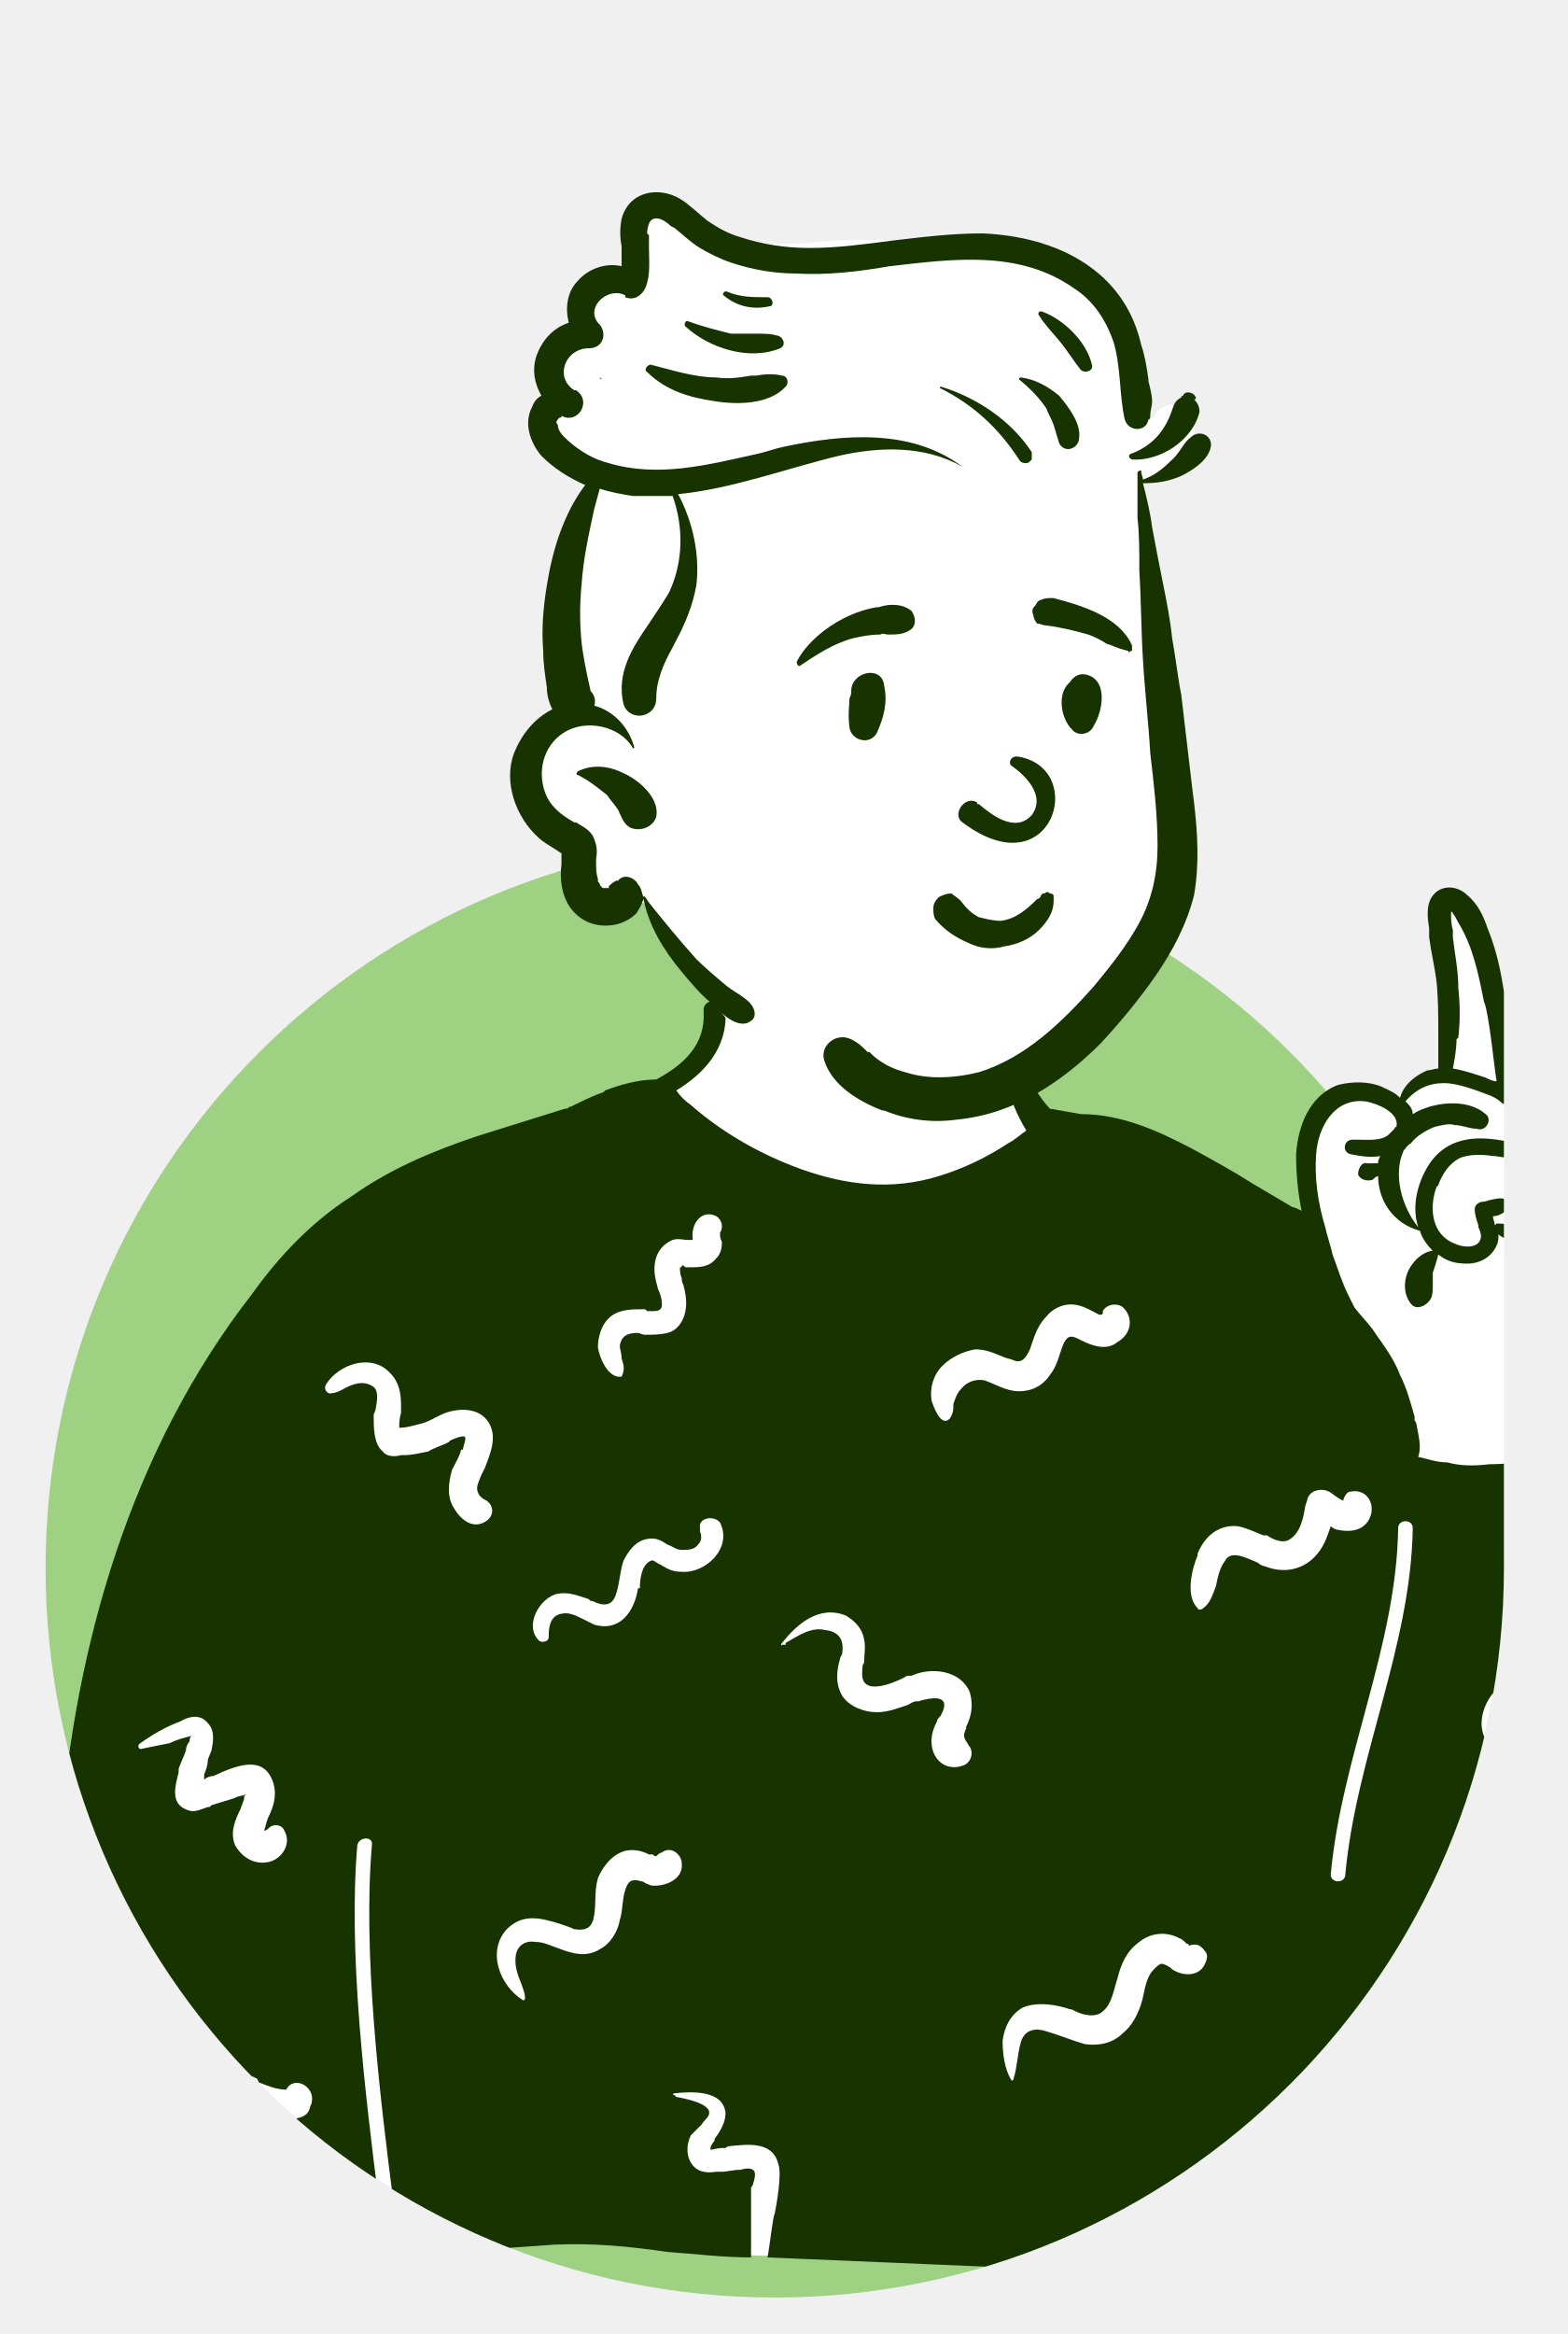
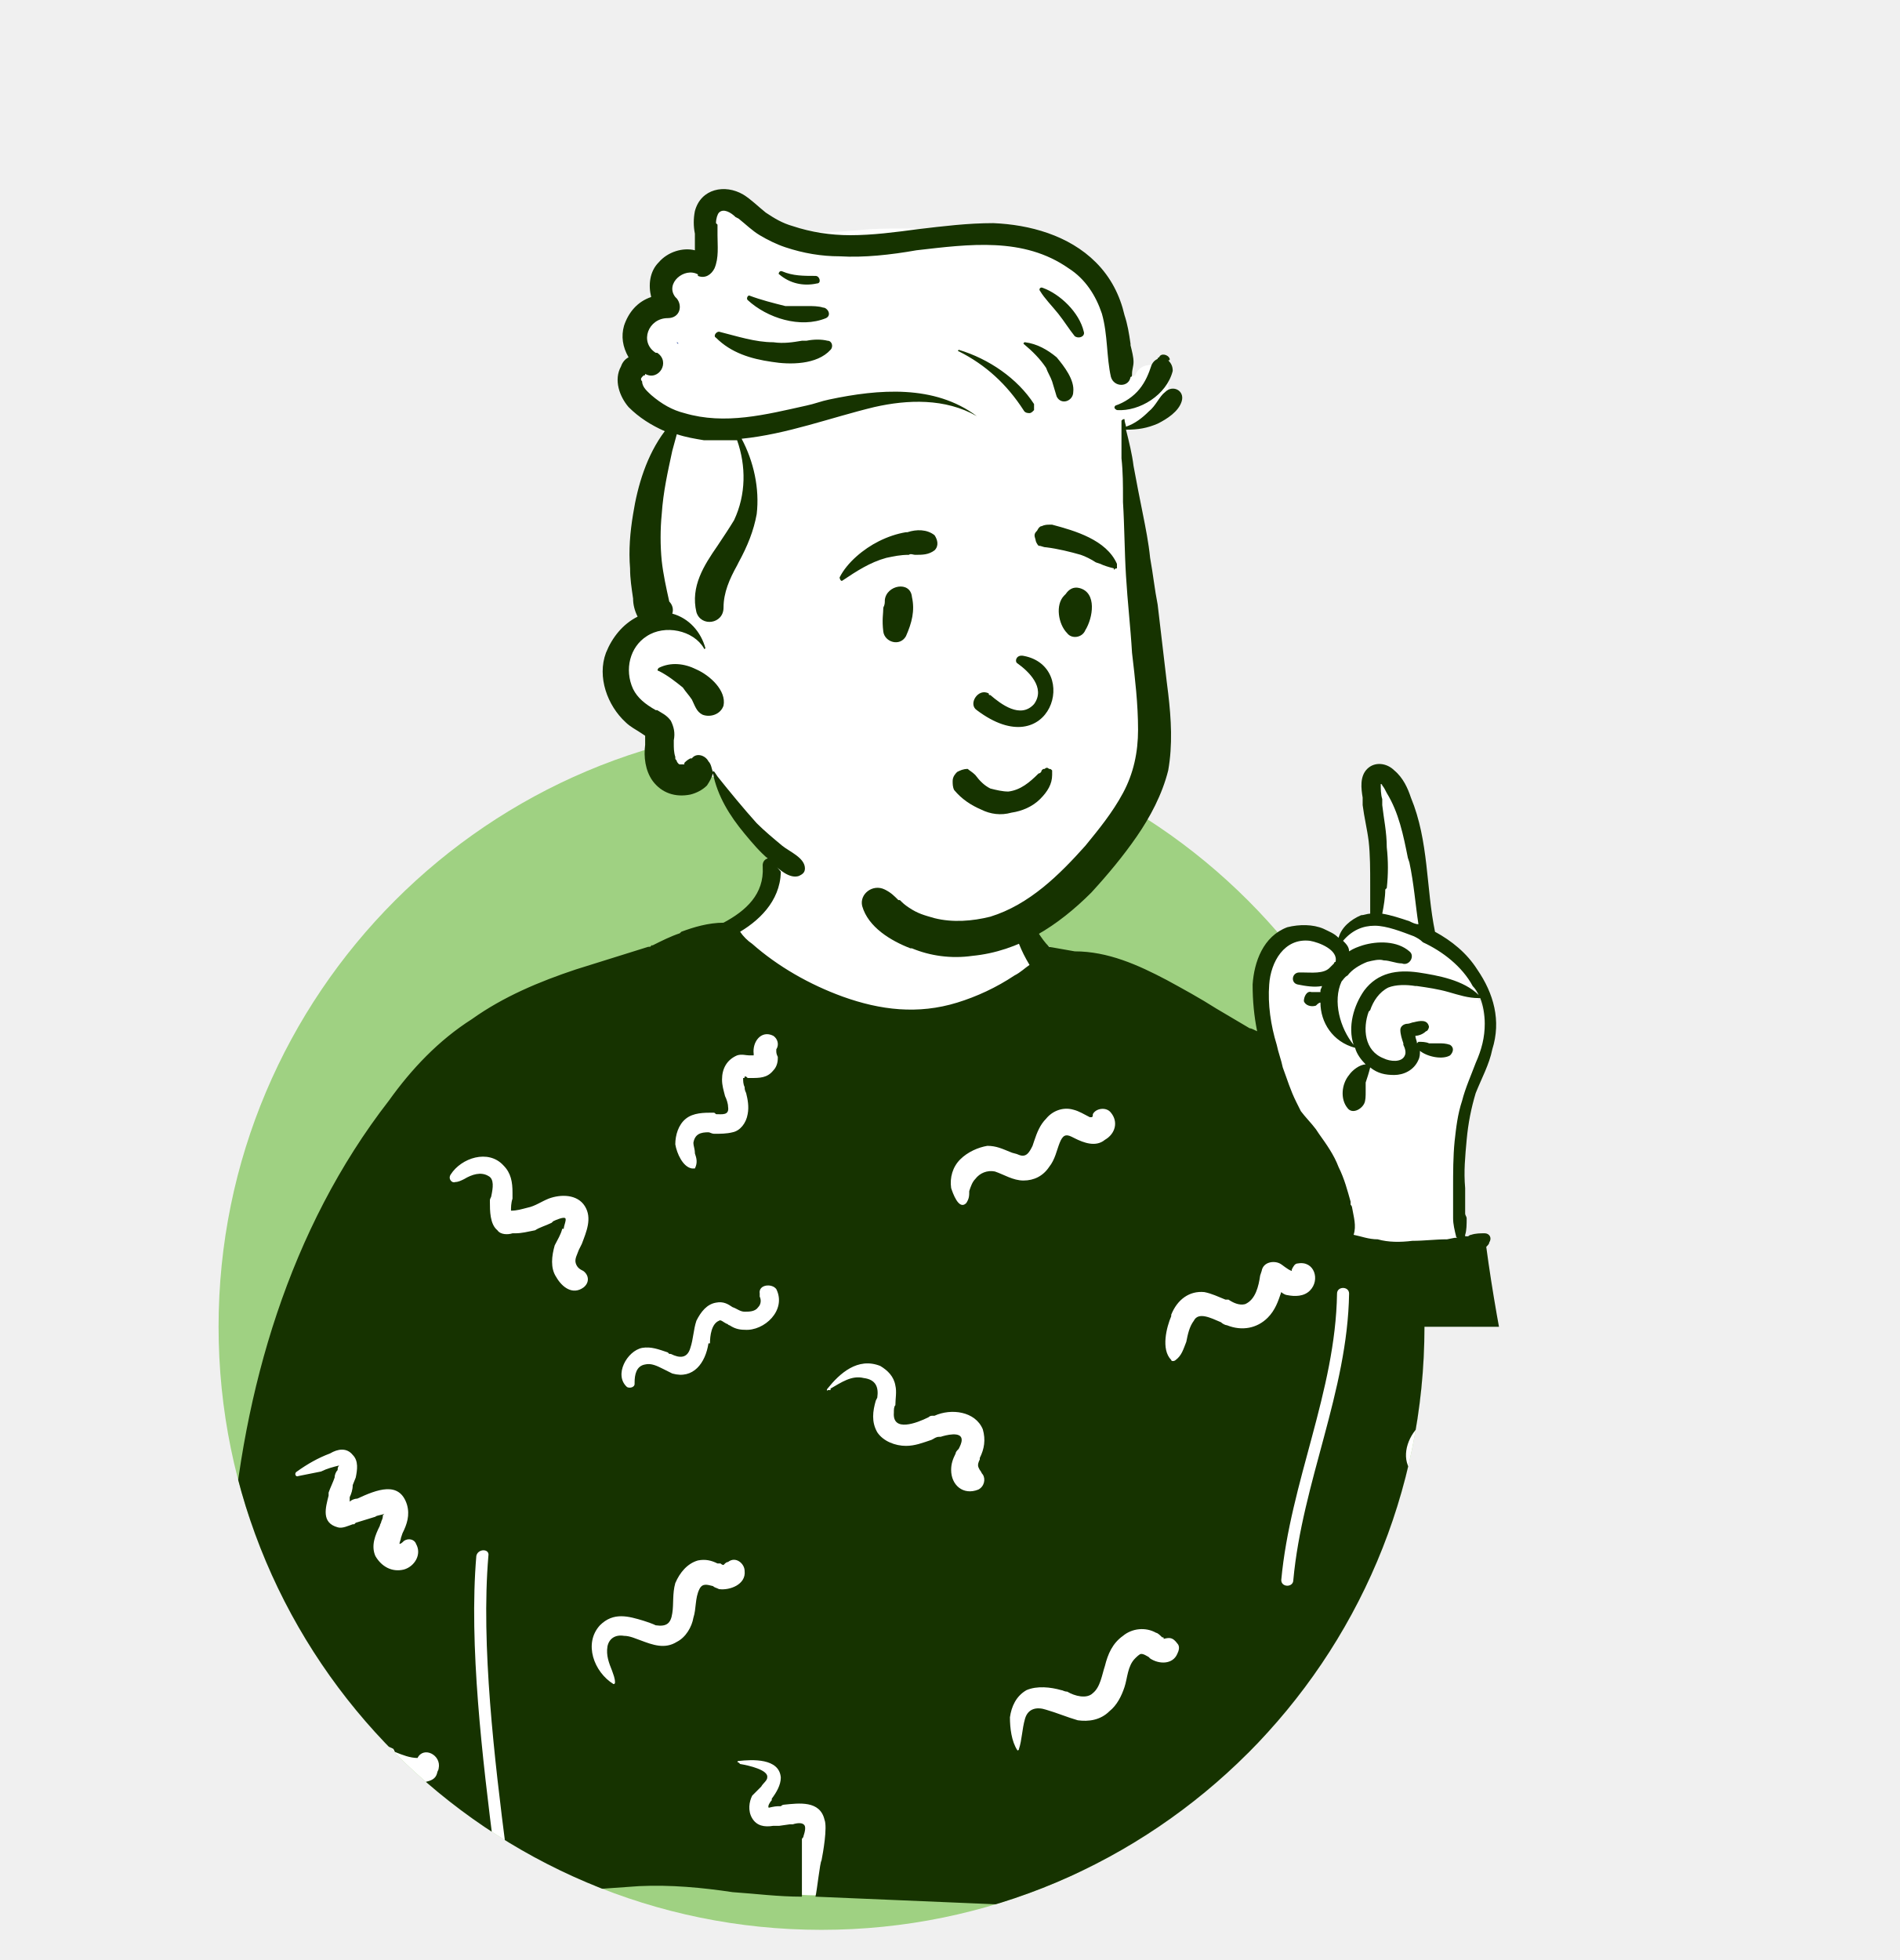
- <svg xmlns="http://www.w3.org/2000/svg" viewBox="0 -90 860 1280" width="860" height="1280">
+ <svg xmlns="http://www.w3.org/2000/svg" viewBox="-120 -110 1260 1300" width="1260" height="1300">
  <style>.k{fill:#163300}.b{fill:#FFFFFF}.ks{stroke:#163300}.bs{stroke:#FFFFFF}.s .k,.s .b{fill:#9FD182}</style>
  <defs>
    <clipPath id="c">
-       <path d="M25 -300H825V770A400 400 0 0 1 25 770Z" />
+       <path d="M-120 -110H1140V770H825A400 400 0 0 1 25 770H-120Z" />
    </clipPath>
  </defs>
  <circle cx="425" cy="770" r="400" fill="#9FD182" />
  <g clip-path="url(#c)">
    <g>
      <g transform="translate(0 459)">
        <path d="M784 98C774 70 782 34 760 10C754 6 751 9 748 15C747 24 743 54 756 54C758 73 757 92 753 111C743 109 736 114 729 118C724 120 718 122 712 121C686 116 678 144 678 166C677 177 676 203 671 214C649 168 603 147 559 137C552 135 546 133 542 128C505 114 523 66 506 38C479 5 447 -4 407 2C371 5 347 41 350 75C350 82 346 89 344 96C319 126 281 139 249 156C140 210 102 250 60 363C40 406 16 447 8 494C-1 549 -1 606 2 662C-4 663 3 705 8 720C10 725 14 729 20 729C31 734 56 756 67 755C104 753 140 756 175 754C213 752 251 745 289 746C356 748 308 752 377 755C421 757 580 733 624 737C659 744 676 732 670 695C668 681 662 649 683 648C693 649 701 659 708 665C774 713 841 678 846 598C856 530 870 514 840 447C744 196 889 230 791 113C783 120 785 102 784 98Z" transform="translate(39 -67)" class="b" stroke="none" />
        <path d="M774 4C769 -1 761 -2 756 3C751 8 752 16 753 22C753 23 753 23 753 24L753 27C754 35 756 43 757 51C758 60 758 70 758 80C758 85 758 90 758 95L758 96C758 97 758 98 758 99C756 99 754 100 752 100C745 103 739 108 737 115C734 112 731 111 727 109C720 106 711 106 703 108C687 114 681 131 680 146C680 157 681 167 683 177C681 176 679 175 678 175L656 162C645 155 634 149 623 143C604 133 584 124 562 124C562 124 545 121 545 121C542 118 540 115 538 112C534 103 532 93 528 84C527 81 522 83 521 85C517 96 520 109 525 119C527 124 529 128 532 133C529 135 526 138 522 140C510 148 497 154 484 158C458 166 433 163 408 154C386 146 365 134 348 119C345 117 342 114 340 111L340 111L340 111C355 102 368 88 367 68C366 60 354 60 355 68C356 86 344 97 329 105C319 105 309 108 301 111L300 112C294 114 288 117 282 120L281 120C281 121 280 121 279 121C263 126 247 131 231 136C207 144 183 154 162 169C140 183 122 202 107 223C41 308 10 415 2 521C0 554 -1 587 1 621C2 637 3 654 6 670L6 672C8 689 10 728 15 743C15 744 16 744 16 744C16 745 16 746 17 746C58 756 100 756 141 754L144 753C156 753 168 752 180 751C179 742 178 732 177 722C169 659 160 584 165 525C166 520 174 520 173 525C168 584 177 660 185 722C186 730 187 737 188 744L188 750C217 748 245 746 273 744C294 743 315 745 335 748C350 749 365 751 381 751C381 749 381 716 381 713L381 713C381 712 382 712 382 711C383 708 384 704 382 703C381 702 378 702 375 703C374 703 374 703 373 703L366 704C365 704 363 704 362 704L362 704C356 705 351 704 348 699C345 694 346 688 348 684C350 682 352 680 354 678C355 676 358 674 358 672C359 667 346 664 340 663L339 662C338 662 338 661 339 661C348 660 366 659 367 672C367 677 364 682 361 686L361 686C361 686 361 687 361 687C360 688 358 691 359 692C359 692 363 691 365 691L367 691C367 691 368 690 369 690C379 689 393 687 396 700C398 705 395 722 394 727L394 727C393 728 391 747 390 751L390 751C436 753 486 755 532 757L535 757C583 759 630 760 677 759L677 759C678 759 678 759 679 758C687 758 709 758 709 755C709 749 693 672 688 651L688 649C688 648 688 647 688 646C688 645 688 645 688 644C690 651 695 657 700 661C709 671 721 678 732 685C758 699 787 702 815 691C820 690 825 687 830 684C840 678 848 669 854 658C867 636 870 608 872 583L872 581C873 553 871 526 867 499C857 439 843 380 835 320C836 319 837 318 837 317C839 314 837 311 834 311C831 311 828 311 825 312C824 312 823 313 823 313C822 313 822 313 821 313L821 312C822 309 822 305 822 301C822 300 821 299 821 298C821 292 821 287 821 281C820 270 821 260 822 249C823 238 825 228 828 218C832 208 837 199 839 189C845 170 840 152 829 136C822 125 812 117 801 111C795 82 797 51 785 22C783 16 780 9 774 4ZM765 13L765 13C765 13 766 13 766 14C767 15 768 17 769 19C777 32 780 47 783 62L784 65C787 79 788 93 790 106C788 106 786 105 784 104C778 102 772 100 766 99C767 94 768 88 768 83L769 82C770 73 770 64 769 55C769 45 767 36 766 27L766 26C766 25 766 24 766 23C765 20 765 16 765 13C765 13 765 13 765 13ZM761 107C753 107 746 110 740 117C742 119 744 121 744 124C747 122 750 121 753 120C763 117 776 117 784 124C788 127 784 134 779 132C775 132 771 130 767 130C764 129 760 130 756 131C751 133 746 136 743 140C741 141 740 143 739 144C733 157 738 175 747 186C743 174 747 160 754 150C763 138 776 136 790 138L790 138C803 140 820 143 830 153C829 151 828 149 826 147C819 134 806 124 793 118C791 116 789 115 787 114C779 111 769 107 761 107ZM691 146C692 131 701 115 718 117C724 118 737 123 735 131C735 131 734 131 734 132C733 133 732 134 731 135C727 139 719 138 713 138C713 138 712 138 711 138L711 138C706 138 705 145 710 146C715 147 721 148 726 147C726 148 725 149 725 150C725 150 725 151 725 151C723 151 721 151 719 151C716 150 714 154 714 157C715 160 719 161 722 160C723 159 724 158 725 158C725 171 733 184 748 188C748 188 748 188 748 188C749 192 752 196 755 199C751 199 746 203 744 206C739 212 738 222 743 228C746 232 752 229 754 225C755 223 755 220 755 217C755 215 755 213 755 211C756 208 757 205 758 201C763 205 768 206 774 206C780 206 787 203 790 196C791 194 791 192 791 190C796 194 806 196 811 193C813 191 814 188 811 186C808 185 806 185 803 185L801 185C800 185 798 185 797 185C795 184 792 184 790 184C790 184 789 185 789 185C789 183 788 182 788 180C790 180 793 179 795 177C796 177 797 175 797 174C796 169 791 170 787 171C786 171 784 172 783 172L783 172C780 172 778 174 778 176C778 179 779 182 780 185C780 185 780 186 780 186C781 188 782 191 781 193C779 198 771 197 767 195C754 190 753 175 757 164L758 163C760 157 764 151 770 148C775 146 782 146 788 147L789 147C796 148 803 149 810 151C817 153 823 155 830 155C830 155 830 155 831 155C833 160 834 166 834 172C834 181 832 189 828 198C825 206 821 215 819 223C816 232 815 241 814 250C813 260 813 271 813 281C813 287 813 292 813 298L813 298C813 299 813 300 813 301C813 305 814 309 815 313C815 313 815 314 816 314C815 314 814 314 814 314L809 315C801 315 794 316 786 316C778 317 770 317 763 315C757 315 752 313 747 312C749 306 747 300 746 294C746 294 746 293 745 292L745 290C743 283 741 275 737 267C734 259 729 252 724 245L724 245L722 242C719 238 715 234 712 230C711 228 710 226 709 224C705 216 703 209 700 201C699 196 697 191 696 186C692 173 690 159 691 146ZM349 192C348 184 354 176 362 180C365 182 366 186 364 189L364 189C364 190 364 190 364 190L364 190C364 191 364 192 365 194L365 195C365 198 364 201 362 203C358 208 353 208 347 208L346 208C346 208 345 208 345 208C344 207 344 207 343 207C343 208 343 208 342 208C342 210 342 212 343 214C343 215 343 216 344 218C345 222 346 227 345 232C344 238 340 243 335 244C331 245 327 245 323 245C321 245 320 244 319 244C314 244 310 245 309 251C309 253 310 255 310 258C311 261 312 264 310 268C310 268 309 268 308 268C302 267 298 258 297 252C297 246 299 239 304 235C309 231 316 231 322 231L322 231C323 231 323 231 324 232C328 232 333 233 332 227C332 225 331 222 330 220C329 216 328 213 328 209C328 202 331 196 338 193C341 192 344 193 346 193L348 193C349 193 349 193 349 193C349 193 349 192 349 192L349 192ZM561 229C554 227 547 230 543 235C539 239 537 244 535 250L534 253C532 257 530 261 525 259C523 258 521 258 519 257C514 255 510 253 504 253C498 254 491 257 486 262C481 267 479 274 480 281L480 281C481 284 485 296 490 291C492 288 492 286 492 283C493 280 494 277 496 275C499 271 504 269 509 270C515 272 521 276 528 276C535 276 541 273 545 267C549 262 550 256 552 251L552 251C554 246 556 245 560 247L562 248C568 251 576 254 582 249C589 245 591 237 586 231C583 227 576 228 574 232C574 233 574 234 573 234C573 234 572 234 572 234C568 232 565 230 561 229ZM183 266C173 255 155 261 148 272C146 275 149 278 151 277C153 277 155 276 157 275C162 272 168 270 173 273C177 275 176 281 175 286C175 287 174 288 174 289L174 290C174 296 174 305 179 309C181 312 186 312 189 311L191 311C195 311 199 310 204 309C207 307 211 306 215 304L216 303C216 303 216 303 216 303C218 302 223 300 224 301C225 302 223 306 223 308C223 308 223 308 222 308C221 312 219 315 217 319C215 326 214 334 218 340C222 347 229 352 236 347C240 344 240 339 236 336C234 335 232 334 231 331C230 328 232 325 233 322L235 318C238 310 242 301 237 293C232 285 221 285 213 288C208 290 204 293 199 294C195 295 192 296 188 296C188 294 188 291 189 288C189 287 189 285 189 284C189 277 188 271 183 266ZM686 336C687 330 694 329 698 331C700 332 703 335 706 336L706 335C707 333 708 331 710 331C721 329 725 342 718 349C714 353 708 353 703 352C702 352 700 351 699 350C697 356 695 362 690 367C683 374 673 376 663 372C662 372 660 371 659 370C652 367 644 363 641 369C638 373 637 378 636 383L636 383C634 388 633 392 629 395C628 396 626 396 626 395C619 388 623 373 626 366L626 365C630 355 638 349 648 350C653 351 657 353 662 355C663 355 663 355 664 355C667 357 671 359 675 358C682 355 684 346 685 339L686 336ZM364 348C361 344 352 345 353 351L353 353C354 355 354 358 352 360C350 363 346 363 343 363C340 363 338 361 335 360C332 358 329 356 324 357C318 358 314 363 311 369C309 375 309 381 307 387C305 394 300 394 294 391L293 391C292 390 292 390 292 390C286 388 281 386 275 387C265 389 256 405 265 413C267 414 270 413 270 411L270 410C270 405 271 399 277 398C281 397 285 399 289 401C291 402 293 403 295 404C309 408 317 397 319 384L320 384C320 379 321 371 326 369C327 368 329 370 331 371C332 371 332 372 333 372C336 374 339 375 343 375C356 376 371 362 364 348ZM744 351C744 346 736 346 736 351C735 416 705 476 699 541C699 546 707 546 707 541C713 476 743 416 744 351ZM398 414C406 404 418 393 433 399C438 402 442 406 443 412C444 416 443 421 443 425C442 426 442 428 442 430C441 443 457 437 465 433C466 432 467 432 468 432L469 432C480 427 496 429 501 441C503 448 502 454 499 460L499 461C497 465 498 466 499 468C500 469 500 470 501 471C503 474 502 479 498 481C488 485 480 478 480 468C480 464 481 461 483 457C483 456 484 455 485 454C486 452 487 450 487 448C487 442 476 445 473 446L472 446C470 446 469 447 467 448C461 450 456 452 450 452C443 452 435 449 431 443C427 436 428 429 430 422L431 420C432 413 430 408 422 407C414 405 407 410 400 414C400 414 400 415 400 415L398 415C398 416 397 415 398 414ZM795 437C795 436 794 436 794 436C785 442 779 455 783 465C784 470 788 475 793 477C799 481 805 479 812 478L814 477C816 477 818 477 820 477C821 477 821 478 822 478C822 479 821 479 821 480L821 481C820 482 820 482 820 483C819 487 819 490 820 493C823 499 829 502 836 503C837 503 838 503 840 502C844 502 849 501 851 504C855 512 868 506 865 498C864 492 859 488 853 487C850 486 847 486 844 486C843 486 841 487 840 487L839 487C839 487 839 487 838 487C837 487 836 487 836 487L836 486C836 486 836 486 836 486C837 483 838 480 838 477C838 472 834 467 830 465C826 462 821 461 816 462C814 462 812 463 810 463C806 465 801 466 798 465C794 463 793 457 793 453C793 450 793 447 794 445C794 442 795 439 795 437ZM68 457C73 454 79 453 83 458C87 462 86 468 85 473L83 478C83 481 82 484 81 486C81 487 81 488 81 489C82 488 84 487 86 487C99 481 114 475 119 491C121 498 119 504 116 510L115 513C115 514 114 516 114 517C114 517 114 517 114 517C115 517 116 516 117 515L117 515C120 513 124 514 125 517C129 524 124 532 117 534C109 536 102 532 98 525C95 518 98 511 101 505C101 504 102 503 102 502L102 502C103 500 103 499 103 498L104 497C102 498 99 498 98 499L85 503L84 504C84 504 83 504 83 504C80 505 76 507 73 506C62 503 65 493 67 485L67 483C68 480 70 476 71 473C71 471 72 469 73 468C73 467 73 466 74 465C70 466 66 467 62 469C57 470 52 471 47 472C45 473 44 470 46 469C53 464 60 460 68 457ZM332 529C337 525 343 530 343 535C344 544 333 548 326 547C324 546 323 546 322 545C318 544 315 543 313 547C310 553 311 560 309 566C308 572 304 579 298 582C290 587 282 584 274 581C271 580 267 578 263 578C257 577 253 580 252 585C251 591 253 596 255 601C256 604 257 606 257 609C257 609 257 610 256 610C243 602 236 583 247 571C256 562 266 565 276 568C279 569 282 570 284 571L284 571C291 572 294 570 295 563C296 557 295 550 297 543C300 536 305 530 312 528C317 527 321 528 325 530L327 530C327 530 328 531 329 531L330 530C330 530 331 529 332 529ZM616 576C609 572 600 573 594 578C587 583 584 590 582 598C580 604 579 612 574 616C570 620 562 618 557 615C555 615 554 614 553 614C546 612 537 611 530 614C523 618 520 625 519 632C519 639 520 648 524 654C524 654 525 654 525 653C527 647 527 640 529 633C531 626 537 625 543 627C550 629 557 632 564 634C571 635 579 634 585 628C590 624 593 618 595 612C597 606 597 598 602 593C603 592 605 590 606 590C608 590 609 591 611 592C611 592 612 593 612 593C618 597 627 597 630 590C631 588 632 585 630 583C627 579 625 579 621 580C621 579 621 579 620 579L620 579C619 578 617 576 616 576ZM835 600C838 598 843 597 846 600C849 601 850 603 849 606L849 606L849 608C849 609 848 611 848 611C848 612 847 613 846 614C845 616 844 619 842 621C836 626 828 626 822 622C821 621 819 619 817 618C817 618 817 618 816 619C816 620 815 620 815 621C813 626 813 632 809 638C806 644 799 648 792 648C786 647 782 644 777 641L774 639L774 639C770 636 766 633 762 637C759 640 760 643 760 647C761 649 761 650 761 652C760 654 758 655 757 655C749 656 745 645 745 639C745 630 750 623 758 620C766 616 774 618 781 623C784 624 787 627 790 628C791 629 793 630 793 630C795 629 795 625 796 623L796 623C797 619 797 615 799 611C803 604 811 597 820 600C824 601 827 603 829 605L830 605C830 605 830 605 830 605L830 606C832 604 834 602 834 601L835 600ZM111 655L110 653C104 650 98 647 91 648C84 650 79 655 77 662C75 665 75 667 74 671C74 672 74 674 74 676L73 676C73 677 73 678 73 679C71 678 69 677 68 676L66 675C64 674 61 673 58 672C51 671 43 673 39 679C36 684 36 690 38 696L38 696C38 698 41 708 45 707C49 705 50 700 50 696L50 696C50 696 50 695 50 695C50 692 50 688 53 687C55 686 60 689 63 691C65 692 66 692 67 693C73 696 79 696 84 691C88 686 89 679 90 673L90 672C91 669 92 664 95 664C98 664 101 667 103 669C106 670 108 671 111 672C117 675 124 676 131 675C135 674 138 673 139 669C139 668 140 667 140 666C142 657 130 651 126 659C121 659 116 657 111 655Z" transform="translate(31 -62)" class="k" fill-rule="evenodd" stroke="none" />
      </g>
    </g>
    <g transform="translate(225 0)">
      <g>
        <g>
          <path d="M361 120C361 108 344 103 339 115C338 115 338 115 338 116C339 114 336 117 335 117C335 117 335 117 334 117C331 87 320 55 291 39C252 20 206 16 163 18C141 20 116 23 96 12C90 9 85 3 78 1C56 -5 47 17 50 36C40 36 31 41 27 49C25 54 25 60 23 65C17 77 8 87 13 102C4 112 9 127 16 137C20 142 24 147 26 152C29 158 25 164 23 169C7 206 8 247 17 285C0 292 -5 315 6 329C10 334 14 336 19 339C26 343 21 358 23 365C26 382 41 392 57 381C66 380 74 408 81 415C86 421 91 426 96 431C112 471 192 492 232 490C274 485 302 450 326 418C338 402 346 383 348 362C351 342 350 321 348 300C344 257 338 194 333 149C348 148 362 135 361 120L361 120Z" transform="translate(69 24)" class="b" stroke="none" />
          <path d="M0 0C0 0 0 1 1 1C1 1 1 1 1 1C1 0 0 0 0 0" transform="translate(104 117)" fill="#4F66AF" stroke="none" />
          <path d="M1 1C1 1 0 0 0 0C0 0 0 0 0 0C0 0 1 1 1 1" transform="translate(103 118)" fill="#4F66AF" stroke="none" />
          <path d="M93 4C81 -3 65 0 61 15C60 20 60 25 61 30C61 34 61 37 61 41C53 39 43 42 37 49C31 55 30 64 32 72C23 75 17 82 14 91C12 98 13 105 17 112C15 113 13 115 12 118C7 127 11 138 17 145C24 152 32 157 41 161C29 177 23 197 20 216C18 228 17 240 18 252C18 259 19 265 20 272L20 272C20 276 21 280 23 284C13 289 6 298 2 308C-4 324 3 343 15 354C18 357 22 359 25 361L28 363C28 364 28 366 28 368L28 369C27 377 28 386 33 393C39 401 48 404 58 402C62 401 66 399 69 396C71 393 72 391 73 388C76 403 84 416 94 428C99 434 104 440 110 445L110 446C111 446 112 447 112 447C117 452 124 458 130 456C132 455 134 454 134 451C134 444 124 440 119 436C113 431 107 426 102 421C93 411 84 400 76 390L74 387C73 386 73 387 73 387C72 385 72 382 70 380C68 376 62 374 59 378L58 378C56 379 55 380 54 381L54 382C54 382 54 382 53 382L53 382C53 382 53 382 53 382C53 382 52 382 52 382L51 382L51 382C50 382 49 380 49 380C49 379 48 379 48 378L48 377C47 374 47 371 47 368L47 366C48 361 47 357 45 353C42 349 39 348 36 346L35 346C28 342 23 338 20 332C14 319 18 304 29 297C41 289 60 293 67 305C67 306 68 305 68 305C65 294 57 285 46 282C47 279 46 276 44 274C42 265 40 256 39 247C38 237 38 226 39 216C40 201 43 188 46 174L49 163C55 165 61 166 67 167C74 167 82 167 89 167C95 184 95 203 87 220C84 225 80 231 76 237C67 250 58 264 62 281C65 291 80 289 80 278C80 268 84 259 89 250L90 248C96 237 100 227 102 216C104 199 100 181 92 166C122 163 151 152 180 145C202 140 227 139 248 151C248 151 248 151 248 151C220 130 183 133 150 140C145 141 140 143 135 144C108 150 81 157 54 149C46 147 39 143 32 137C30 135 26 132 26 128C25 127 25 126 26 125C27 124 27 124 27 124C28 124 28 124 28 123C37 128 45 115 36 109L35 109C24 102 30 86 43 86L43 86C51 86 53 78 49 73L48 72C41 63 54 52 63 57L63 58C68 60 72 57 74 53C77 46 76 38 76 31C76 29 76 26 76 24L75 23C75 20 76 17 77 16C80 13 85 16 88 19L90 20C95 24 99 28 104 31C109 34 115 37 121 39C133 43 145 45 157 45C173 46 191 44 208 41C243 37 279 32 309 53C320 60 327 71 331 83C335 97 334 112 337 125C339 132 349 132 350 125C351 125 351 124 351 123C351 120 352 118 352 115C352 112 351 108 350 104L350 103C349 96 348 90 346 84C343 71 337 59 327 49C309 31 283 24 259 23C242 23 226 25 209 27C194 29 179 31 164 31C151 31 138 29 126 25C119 23 114 20 108 16C103 12 98 7 93 4ZM119 55C117 54 116 57 117 57C124 63 133 65 142 63C145 63 144 58 141 58C133 58 126 58 119 55ZM292 66C290 65 289 67 290 68C293 73 298 78 302 83C306 88 309 93 313 98C316 100 320 98 319 95C316 82 303 70 292 66ZM96 74C95 73 96 71 97 71C105 74 113 76 121 78C126 78 131 78 136 78C139 78 143 78 146 79C149 79 152 84 148 86C131 93 109 86 96 74ZM75 99C73 98 75 95 77 95C89 98 101 102 113 102C120 103 126 102 132 101L135 101C140 100 145 100 149 101C152 101 153 105 151 107C142 117 124 117 112 115C98 113 85 109 75 99ZM280 102L280 102C279 102 279 103 279 103C285 108 290 113 294 119C295 122 297 125 298 128C299 131 300 135 301 138C304 144 312 141 312 135C313 127 306 118 301 112C295 107 288 103 280 102ZM236 107C236 107 235 108 236 108C254 117 268 130 279 147C280 149 282 149 283 149C284 149 285 148 285 148L286 147C286 146 286 144 286 143C275 126 256 113 236 107ZM369 112C370 109 375 110 376 113L376 113C376 114 376 114 375 114C377 116 378 118 378 121C374 137 356 148 341 147C339 146 339 145 340 144C346 142 352 138 356 133C360 128 362 123 364 117C365 115 366 114 368 113C368 113 368 112 369 112ZM373 135C378 130 386 134 384 141C382 148 374 153 368 156C361 159 355 160 347 160L347 160C349 168 351 176 352 184C354 195 356 205 358 215C360 225 362 235 363 245C365 256 366 266 368 276C370 293 372 310 374 327L375 335C377 352 378 369 375 386C371 402 363 417 354 430C345 443 335 455 324 467C302 489 276 506 245 509C231 511 217 509 205 504L204 504C191 499 176 490 172 476C170 468 179 461 187 465C191 467 193 469 196 472L197 472C199 474 200 475 203 477C209 481 213 482 220 484C232 487 245 486 257 483C283 475 303 455 320 436C329 425 338 414 345 401C352 388 355 374 355 359C355 342 353 325 351 308C350 291 348 274 347 257C346 241 346 224 345 208L345 205C345 197 345 188 344 179C344 177 344 175 344 173C344 167 344 160 344 154C345 153 345 153 346 153C346 155 347 157 347 158C347 158 347 158 347 158C353 156 358 152 362 148C367 144 369 138 373 135ZM37 318C45 314 54 315 62 319L62 319C71 323 82 333 80 343C78 349 71 351 66 349C62 347 61 343 59 339C57 336 55 334 53 331C48 327 43 323 37 320C36 320 36 319 37 318Z" transform="translate(55 15)" class="k" fill-rule="evenodd" stroke="none" />
        </g>
      </g>
      <g transform="translate(159 186)">
        <g>
          <path d="M141 0L139 0C138 0 136 0 134 1C133 1 132 2 131 4C129 6 129 7 130 10C130 11 131 13 132 14C134 14 135 15 137 15C145 16 153 18 160 20C163 21 167 23 170 25L173 26C175 27 178 28 182 29C182 29 182 30 182 30C183 29 183 29 184 29L184 29C184 28 184 28 184 26C177 10 156 4 141 0ZM44 5L45 5C51 3 58 3 63 7C65 10 66 14 63 17C59 20 55 20 50 20C49 20 47 19 46 20C40 20 36 21 31 22C20 25 11 31 2 37C1 38 0 36 0 35C5 25 16 16 26 11C32 8 38 6 44 5ZM30 50C31 40 47 37 48 48C50 57 48 65 44 74C40 81 30 78 29 71C28 63 29 59 29 55C30 53 30 52 30 50ZM159 42C155 41 152 43 150 46C150 46 150 46 149 47C143 53 145 66 151 72C154 76 161 75 163 70C168 62 171 45 159 42ZM129 119C137 108 125 97 118 92C116 91 117 86 122 87C160 94 140 160 91 123C85 119 92 108 99 112C99 113 99 113 100 113C107 119 120 129 129 119ZM94 189C87 186 81 182 76 176C75 174 75 172 75 170C75 167 77 165 78 164C80 163 82 162 85 162C86 163 88 164 90 166L90 166C93 170 96 173 100 175C104 176 108 177 112 177C120 176 126 171 132 165C133 165 134 164 134 163C135 162 135 162 136 162C137 161 138 161 139 162C140 162 140 162 141 163C141 164 141 165 141 166C141 172 138 177 133 182C128 187 121 190 114 191C107 193 100 192 94 189Z" transform="translate(53 52)" class="k" fill-rule="evenodd" stroke="none" />
        </g>
      </g>
    </g>
  </g>
</svg>
